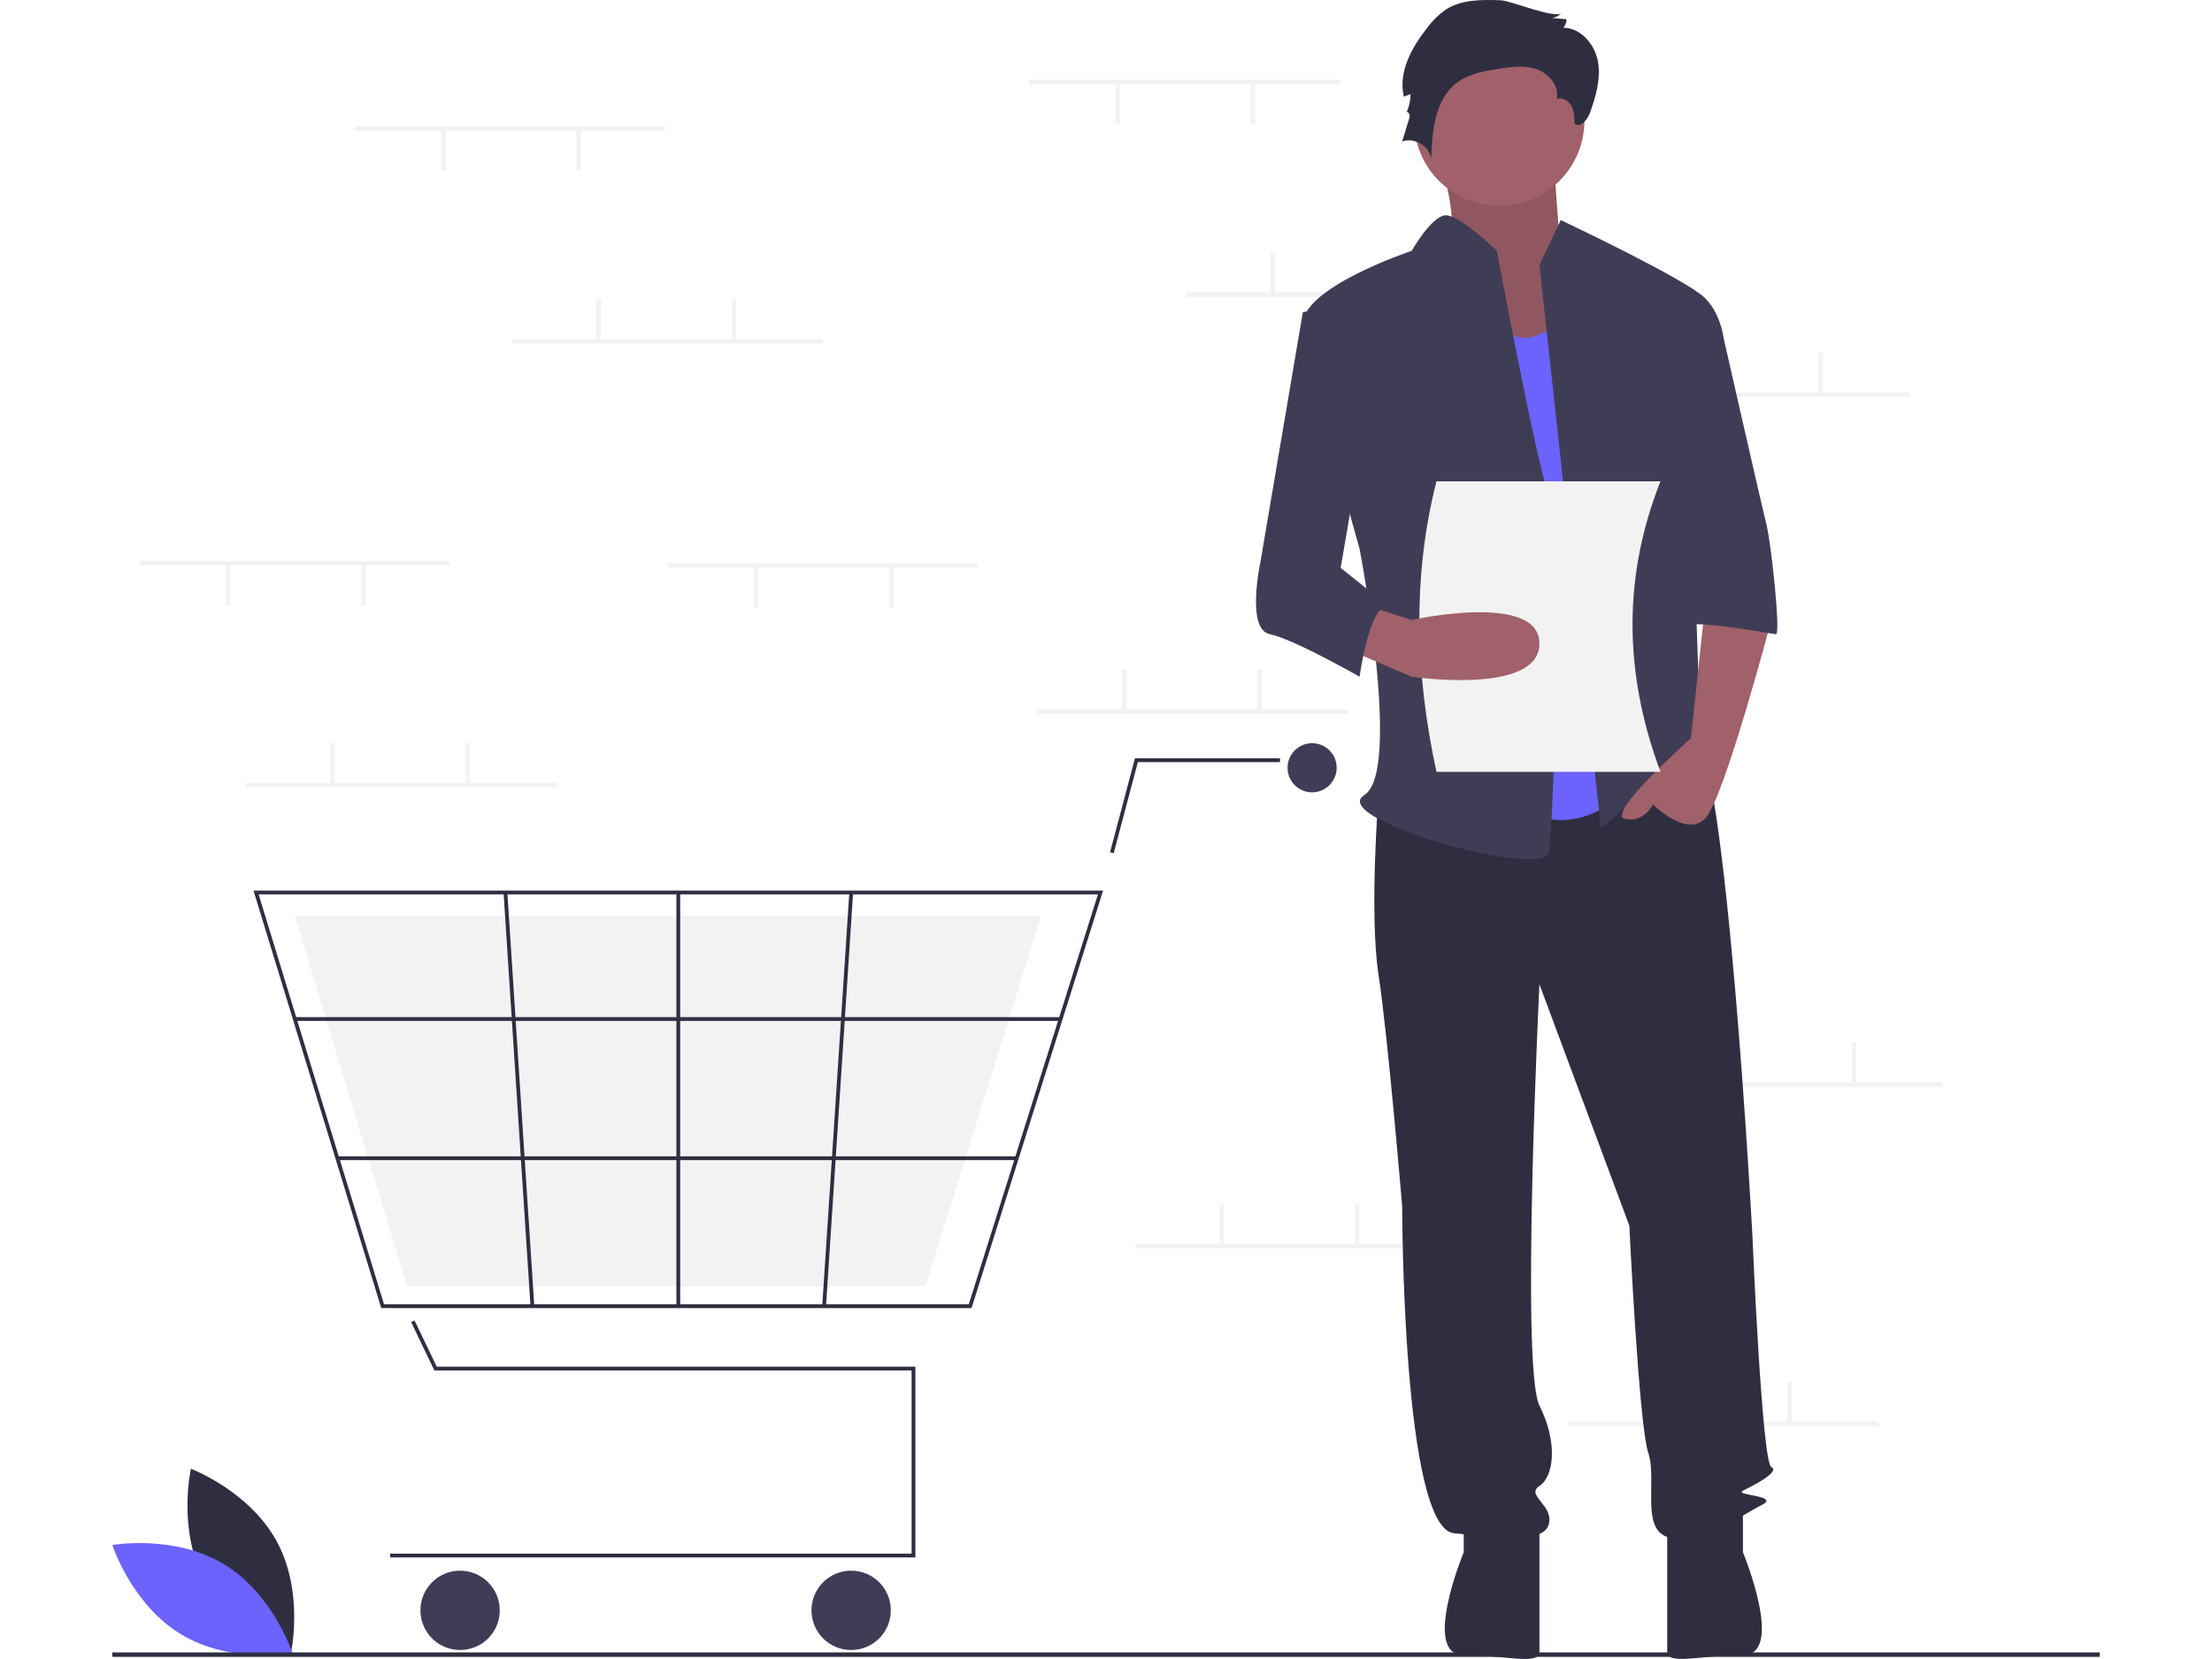
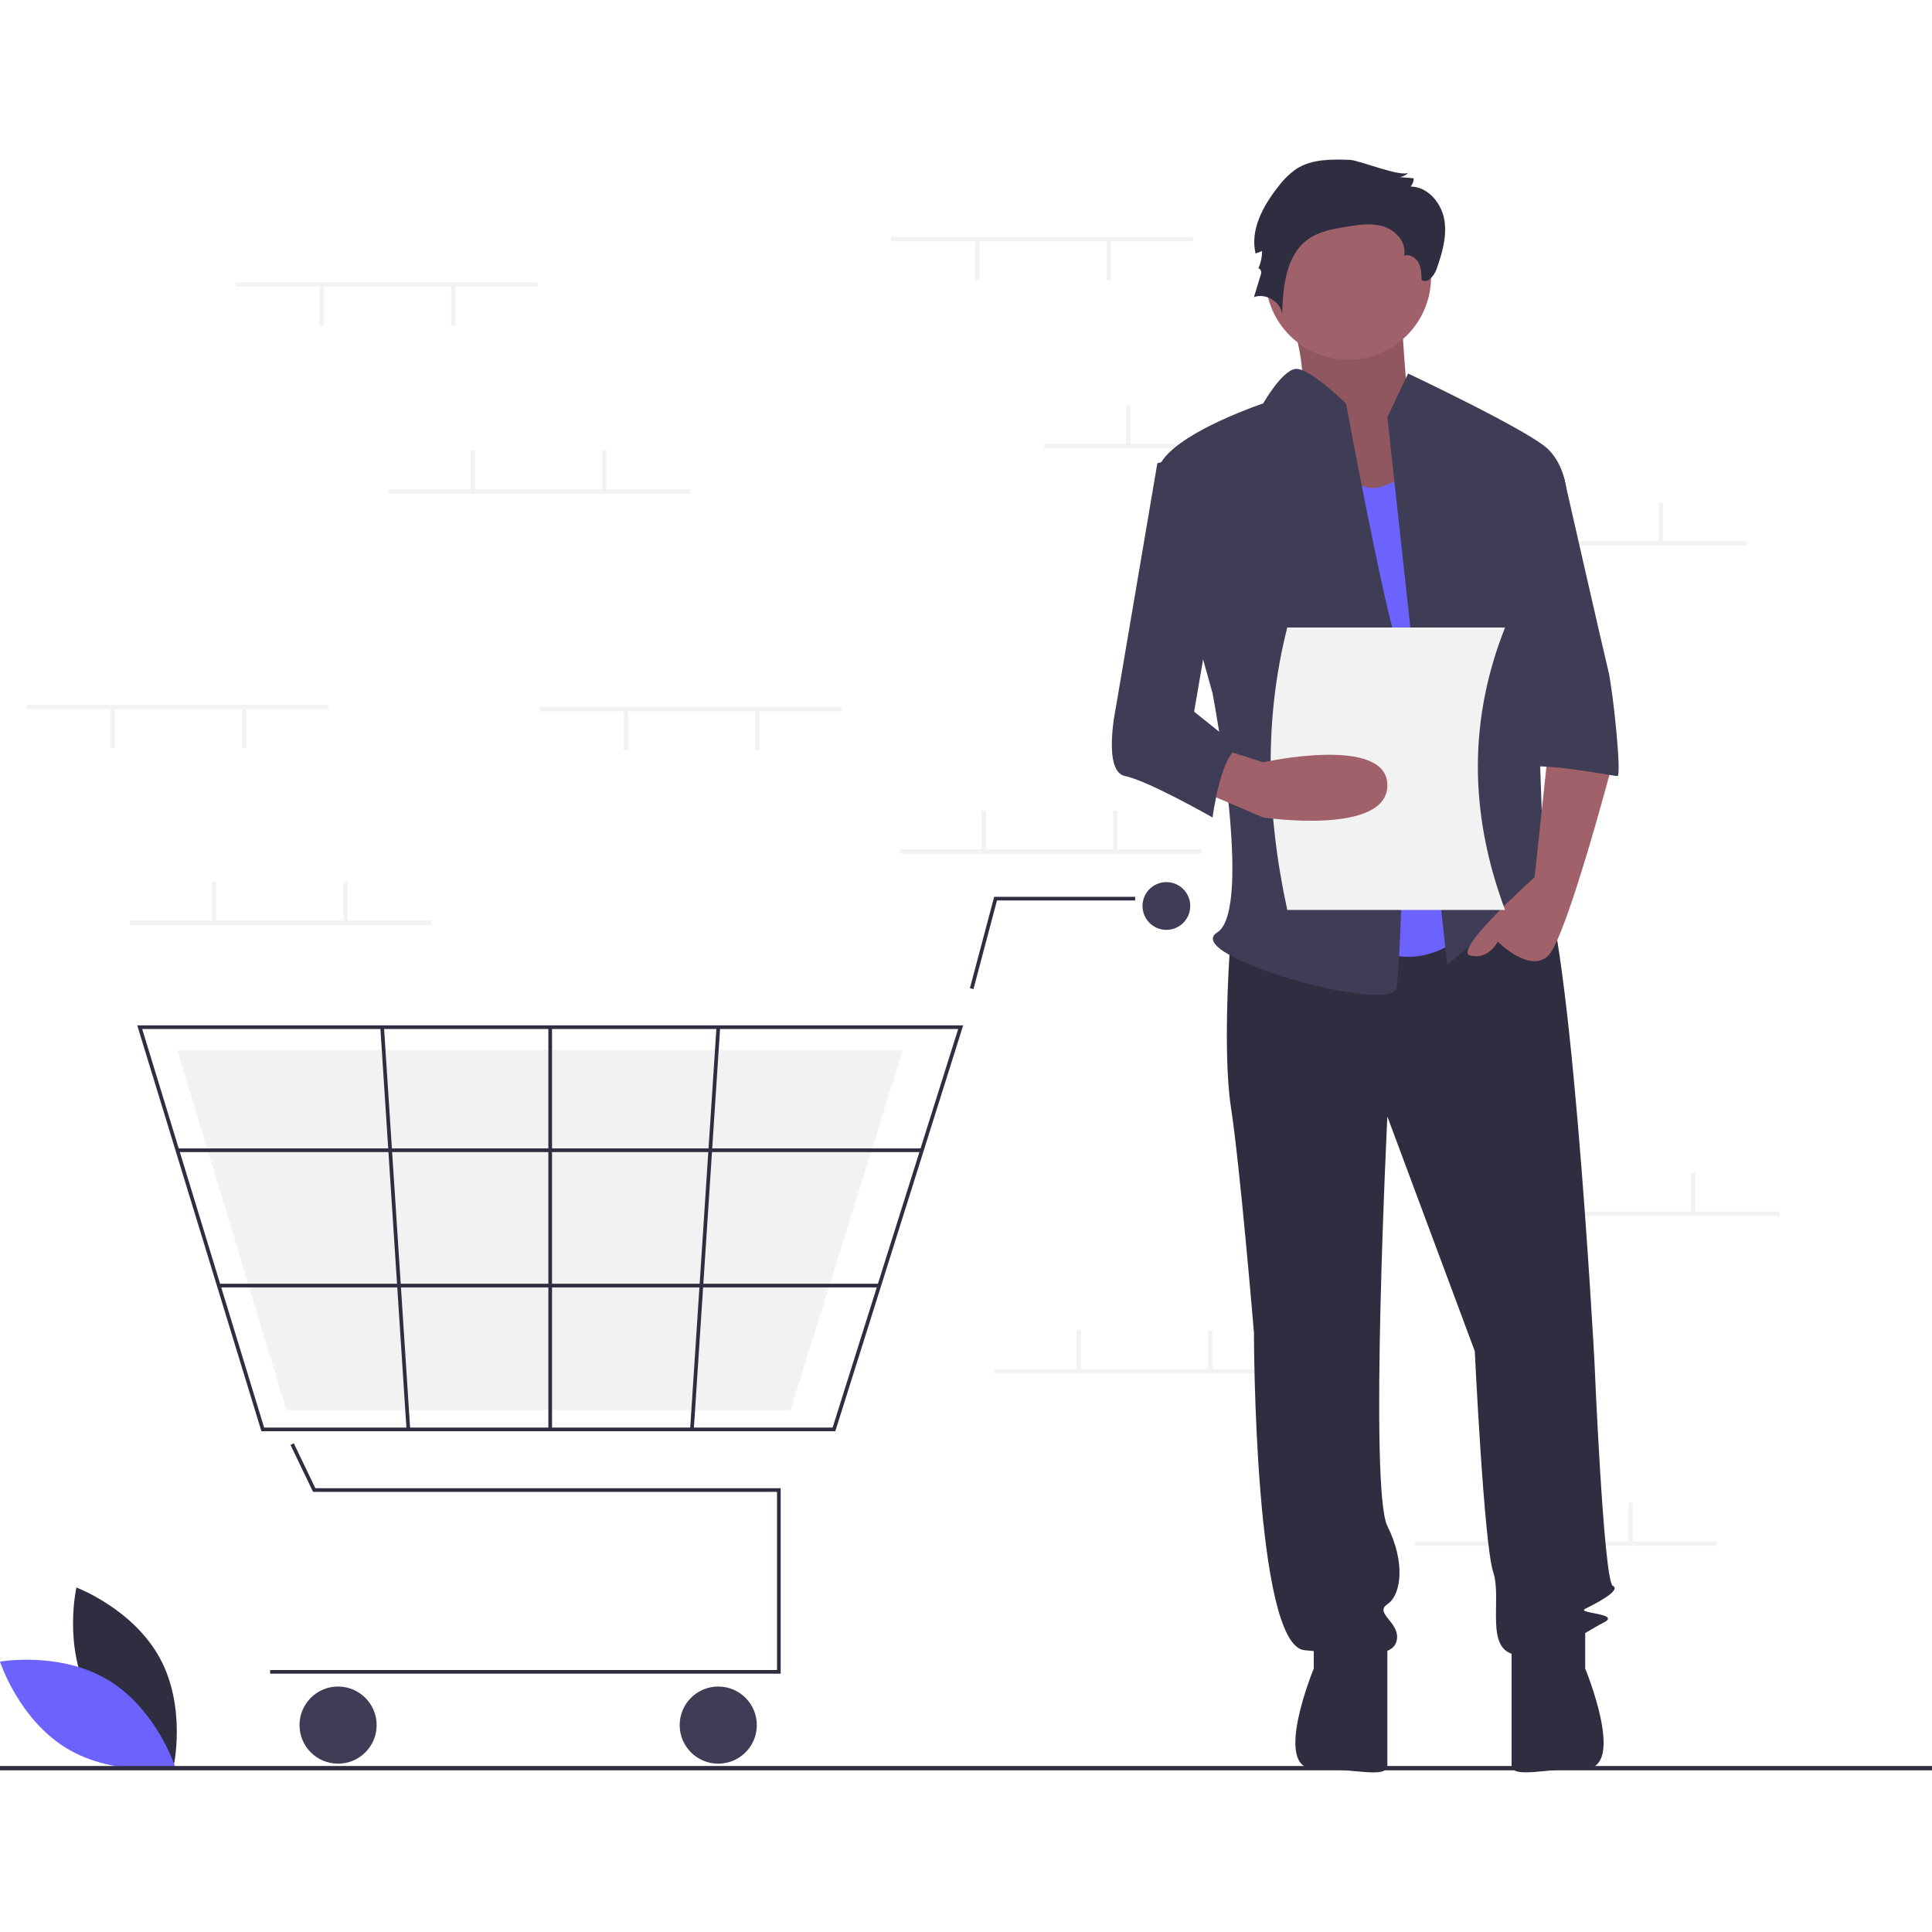
- <svg xmlns="http://www.w3.org/2000/svg" data-name="Layer 1" width="400" height="300" viewBox="0 0 896 747.971">
+ <svg xmlns="http://www.w3.org/2000/svg" data-name="Layer 1" width="300" height="300" viewBox="0 0 896 747.971">
  <path d="M193.634,788.752c12.428,23.049,38.806,32.944,38.806,32.944s6.227-27.475-6.201-50.524-38.806-32.944-38.806-32.944S181.206,765.703,193.634,788.752Z" transform="translate(-152 -76.01429)" fill="#2f2e41" />
  <path d="M202.177,781.169c22.438,13.5,31.08,40.314,31.08,40.314s-27.738,4.927-50.177-8.573S152,772.596,152,772.596,179.738,767.67,202.177,781.169Z" transform="translate(-152 -76.01429)" fill="#6c63ff" />
  <rect x="413.248" y="35.908" width="140" height="2" fill="#f2f2f2" />
  <rect x="513.249" y="37.408" width="2" height="18.5" fill="#f2f2f2" />
  <rect x="452.248" y="37.408" width="2" height="18.5" fill="#f2f2f2" />
  <rect x="484.248" y="131.908" width="140" height="2" fill="#f2f2f2" />
  <rect x="522.249" y="113.908" width="2" height="18.5" fill="#f2f2f2" />
  <rect x="583.249" y="113.908" width="2" height="18.5" fill="#f2f2f2" />
  <rect x="670.249" y="176.908" width="140" height="2" fill="#f2f2f2" />
  <rect x="708.249" y="158.908" width="2" height="18.5" fill="#f2f2f2" />
  <rect x="769.249" y="158.908" width="2" height="18.5" fill="#f2f2f2" />
  <rect x="656.249" y="640.908" width="140" height="2" fill="#f2f2f2" />
  <rect x="694.249" y="622.908" width="2" height="18.5" fill="#f2f2f2" />
  <rect x="755.249" y="622.908" width="2" height="18.5" fill="#f2f2f2" />
  <rect x="417.248" y="319.908" width="140" height="2" fill="#f2f2f2" />
  <rect x="455.248" y="301.908" width="2" height="18.5" fill="#f2f2f2" />
  <rect x="516.249" y="301.908" width="2" height="18.5" fill="#f2f2f2" />
  <rect x="461.248" y="560.908" width="140" height="2" fill="#f2f2f2" />
  <rect x="499.248" y="542.908" width="2" height="18.5" fill="#f2f2f2" />
  <rect x="560.249" y="542.908" width="2" height="18.5" fill="#f2f2f2" />
  <rect x="685.249" y="487.908" width="140" height="2" fill="#f2f2f2" />
  <rect x="723.249" y="469.908" width="2" height="18.5" fill="#f2f2f2" />
  <rect x="784.249" y="469.908" width="2" height="18.5" fill="#f2f2f2" />
  <polygon points="362.06 702.184 125.274 702.184 125.274 700.481 360.356 700.481 360.356 617.861 145.18 617.861 134.727 596.084 136.263 595.347 146.252 616.157 362.06 616.157 362.06 702.184" fill="#2f2e41" />
  <circle cx="156.789" cy="726.033" r="17.887" fill="#3f3d56" />
  <circle cx="333.101" cy="726.033" r="17.887" fill="#3f3d56" />
  <circle cx="540.927" cy="346.153" r="11.073" fill="#3f3d56" />
  <path d="M539.385,665.767H273.237L215.648,477.531H598.693l-.349,1.108Zm-264.889-1.704H538.136l58.234-184.83H217.951Z" transform="translate(-152 -76.01429)" fill="#2f2e41" />
  <polygon points="366.61 579.958 132.842 579.958 82.26 413.015 418.701 413.015 418.395 413.998 366.61 579.958" fill="#f2f2f2" />
  <polygon points="451.465 384.7 449.818 384.263 461.059 341.894 526.448 341.894 526.448 343.598 462.37 343.598 451.465 384.7" fill="#2f2e41" />
  <rect x="82.258" y="458.584" width="345.293" height="1.704" fill="#2f2e41" />
  <rect x="101.459" y="521.344" width="306.319" height="1.704" fill="#2f2e41" />
  <rect x="254.314" y="402.368" width="1.704" height="186.533" fill="#2f2e41" />
  <rect x="385.557" y="570.797" width="186.929" height="1.704" transform="translate(-274.7392 936.235) rotate(-86.24919)" fill="#2f2e41" />
  <rect x="334.457" y="478.185" width="1.704" height="186.929" transform="translate(-188.4687 -52.99638) rotate(-3.729)" fill="#2f2e41" />
  <rect y="745" width="896" height="2" fill="#2f2e41" />
  <path d="M747.411,137.89s14.618,41.606,5.622,48.007S783.394,244.573,783.394,244.573l47.229-12.802-25.863-43.74s-3.373-43.74-3.373-50.141S747.411,137.89,747.411,137.89Z" transform="translate(-152 -76.01429)" fill="#a0616a" />
  <path d="M747.411,137.89s14.618,41.606,5.622,48.007S783.394,244.573,783.394,244.573l47.229-12.802-25.863-43.74s-3.373-43.74-3.373-50.141S747.411,137.89,747.411,137.89Z" transform="translate(-152 -76.01429)" opacity="0.1" />
  <path d="M722.874,434.468s-4.267,53.341,0,81.079,10.668,104.549,10.668,104.549,0,145.089,23.47,147.222,40.539,4.267,42.673-4.267-10.668-12.802-4.267-17.069,8.535-19.203,0-36.272,0-189.895,0-189.895l40.539,108.816s4.267,89.614,8.535,102.415-4.267,36.272,10.668,38.406,32.005-10.668,40.539-14.936-12.802-4.267-8.535-6.401,17.069-8.535,12.802-10.668-8.535-104.549-8.535-104.549S879.697,414.199,864.762,405.664s-24.537,6.166-24.537,6.166Z" transform="translate(-152 -76.01429)" fill="#2f2e41" />
  <path d="M761.279,758.784v17.069s-19.203,46.399,0,46.399,34.138,4.808,34.138-1.593V763.051Z" transform="translate(-152 -76.01429)" fill="#2f2e41" />
  <path d="M887.165,758.754v17.069s19.203,46.399,0,46.399-34.138,4.808-34.138-1.593V763.021Z" transform="translate(-152 -76.01429)" fill="#2f2e41" />
  <circle cx="625.282" cy="54.408" r="38.406" fill="#a0616a" />
  <path d="M765.547,201.9s10.668,32.005,27.738,25.604l17.069-6.401L840.225,425.934s-23.47,34.138-57.609,12.802S765.547,201.9,765.547,201.9Z" transform="translate(-152 -76.01429)" fill="#6c63ff" />
  <path d="M795.418,195.499l9.601-20.27s56.542,26.671,65.076,35.205,8.535,21.337,8.535,21.337l-14.936,53.341s4.267,117.351,4.267,121.618,14.936,27.738,4.267,19.203-12.802-17.069-21.337-4.267-27.738,27.738-27.738,27.738Z" transform="translate(-152 -76.01429)" fill="#3f3d56" />
  <path d="M870.096,349.122l-6.401,59.742s-38.406,34.138-29.871,36.272,12.802-6.401,12.802-6.401,14.936,14.936,23.47,6.401S899.967,355.523,899.967,355.523Z" transform="translate(-152 -76.01429)" fill="#a0616a" />
  <path d="M778.1,76.144c-8.514-.304-17.625-.455-24.804,4.133a36.313,36.313,0,0,0-8.572,8.392c-6.992,8.838-13.033,19.959-10.436,30.925l3.016-1.176a19.751,19.751,0,0,1-1.905,8.463c.425-1.235,1.847.762,1.466,2.011L733.543,139.792c5.462-2.002,12.257,2.052,13.088,7.81.38-12.661,1.693-27.18,11.964-34.593,5.18-3.739,11.735-4.88,18.042-5.894,5.818-.935,11.918-1.827,17.491.089s10.319,7.615,9.055,13.371c2.57-.885,5.444.906,6.713,3.309s1.337,5.237,1.375,7.955c2.739,1.936,5.856-1.908,6.973-5.071,2.62-7.424,4.949-15.327,3.538-23.073s-7.723-15.148-15.596-15.174a5.467,5.467,0,0,0,1.422-3.849l-6.489-.548a7.172,7.172,0,0,0,4.286-2.26C802.798,84.731,782.313,76.295,778.1,76.144Z" transform="translate(-152 -76.01429)" fill="#2f2e41" />
  <path d="M776.215,189.098s-17.369-17.021-23.62-15.978S737.809,189.098,737.809,189.098s-51.208,17.069-49.074,34.138S714.339,323.518,714.339,323.518s19.203,100.282,2.134,110.95,81.079,38.406,83.213,25.604,6.401-140.821,0-160.024S776.215,189.098,776.215,189.098Z" transform="translate(-152 -76.01429)" fill="#3f3d56" />
  <path d="M850.893,223.236h26.383S895.7,304.315,897.833,312.85s6.401,49.074,4.267,49.074-44.807-8.535-44.807-2.134Z" transform="translate(-152 -76.01429)" fill="#3f3d56" />
  <path d="M850,424.014H749c-9.856-45.34-10.68-89.146,0-131H850C833.701,334.115,832.682,377.621,850,424.014Z" transform="translate(-152 -76.01429)" fill="#f2f2f2" />
  <path d="M707.938,368.325,737.809,381.127s57.609,8.535,57.609-14.936-57.609-10.668-57.609-10.668L718.605,349.383Z" transform="translate(-152 -76.01429)" fill="#a0616a" />
  <path d="M714.339,210.435l-25.604,6.401L669.532,329.919s-6.401,29.871,4.267,32.005S714.339,381.127,714.339,381.127s4.267-32.005,12.802-32.005L705.804,332.053,718.606,257.375Z" transform="translate(-152 -76.01429)" fill="#3f3d56" />
  <rect x="60.248" y="352.908" width="140" height="2" fill="#f2f2f2" />
  <rect x="98.249" y="334.908" width="2" height="18.5" fill="#f2f2f2" />
  <rect x="159.249" y="334.908" width="2" height="18.5" fill="#f2f2f2" />
  <rect x="109.249" y="56.908" width="140" height="2" fill="#f2f2f2" />
  <rect x="209.249" y="58.408" width="2" height="18.5" fill="#f2f2f2" />
  <rect x="148.249" y="58.408" width="2" height="18.5" fill="#f2f2f2" />
  <rect x="250.249" y="253.908" width="140" height="2" fill="#f2f2f2" />
  <rect x="350.248" y="255.408" width="2" height="18.5" fill="#f2f2f2" />
  <rect x="289.248" y="255.408" width="2" height="18.5" fill="#f2f2f2" />
  <rect x="12.248" y="252.908" width="140" height="2" fill="#f2f2f2" />
  <rect x="112.249" y="254.408" width="2" height="18.5" fill="#f2f2f2" />
  <rect x="51.248" y="254.408" width="2" height="18.5" fill="#f2f2f2" />
  <rect x="180.249" y="152.908" width="140" height="2" fill="#f2f2f2" />
  <rect x="218.249" y="134.908" width="2" height="18.5" fill="#f2f2f2" />
  <rect x="279.248" y="134.908" width="2" height="18.5" fill="#f2f2f2" />
</svg>
